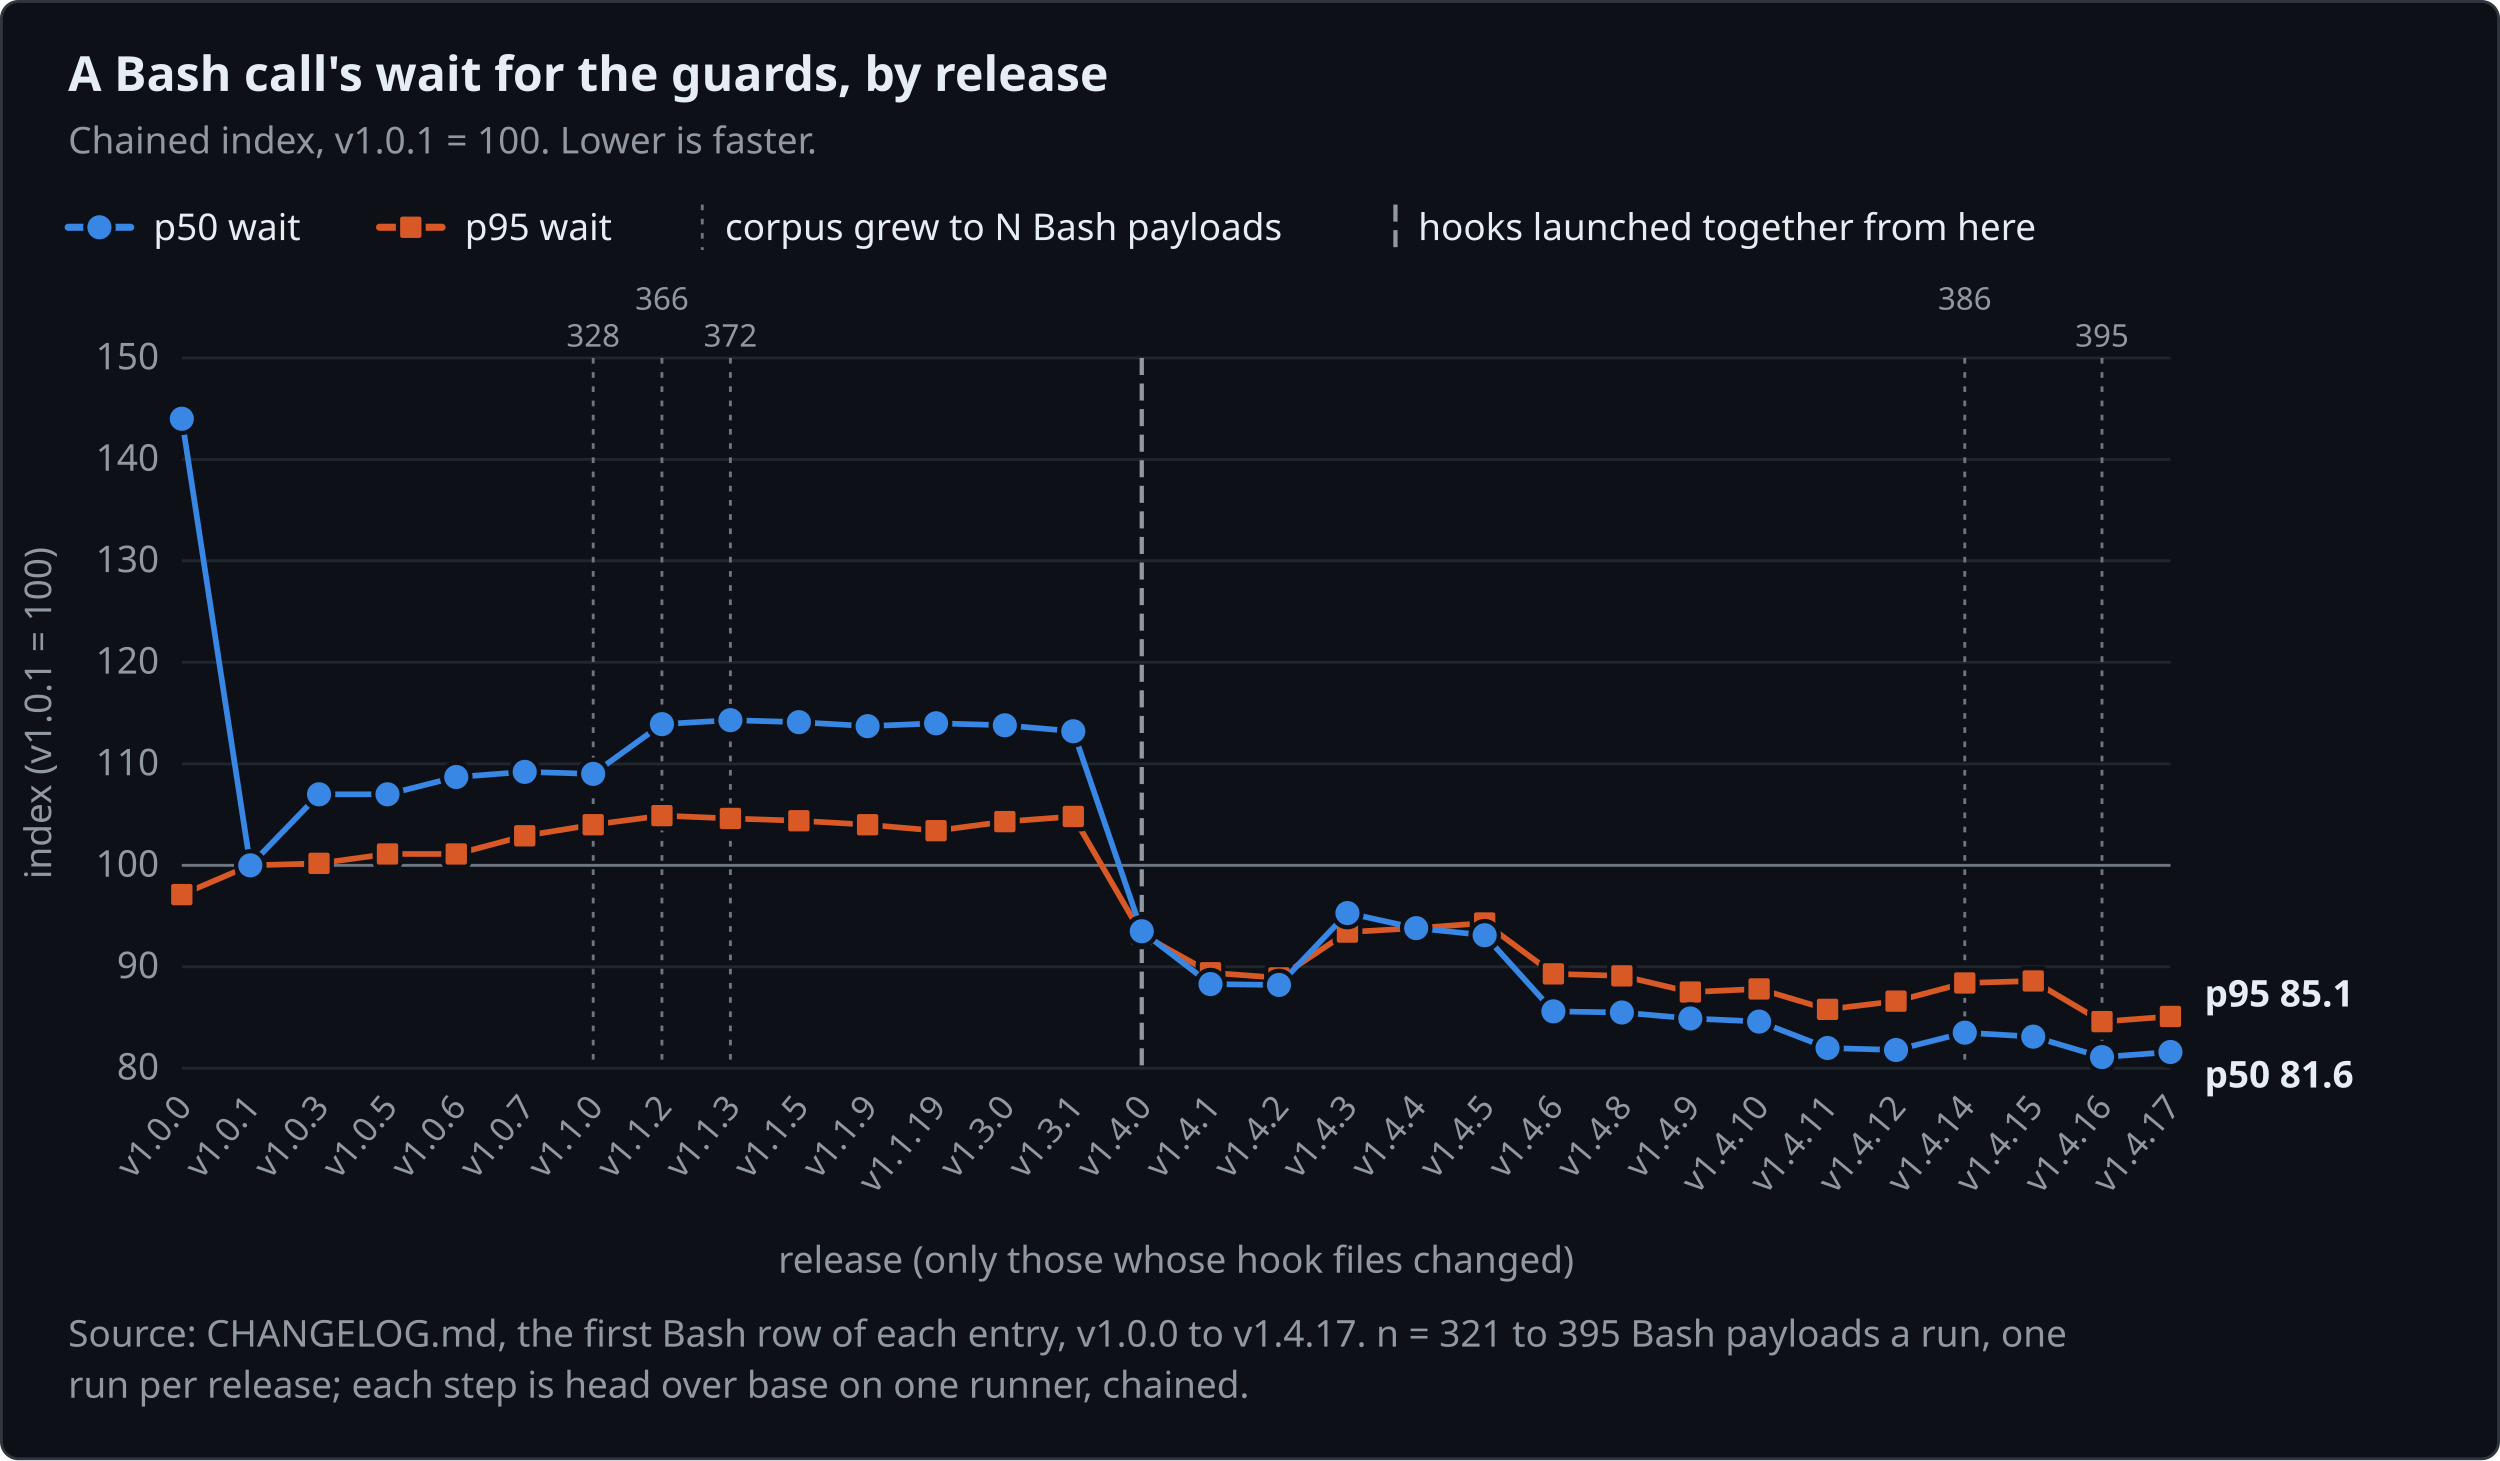
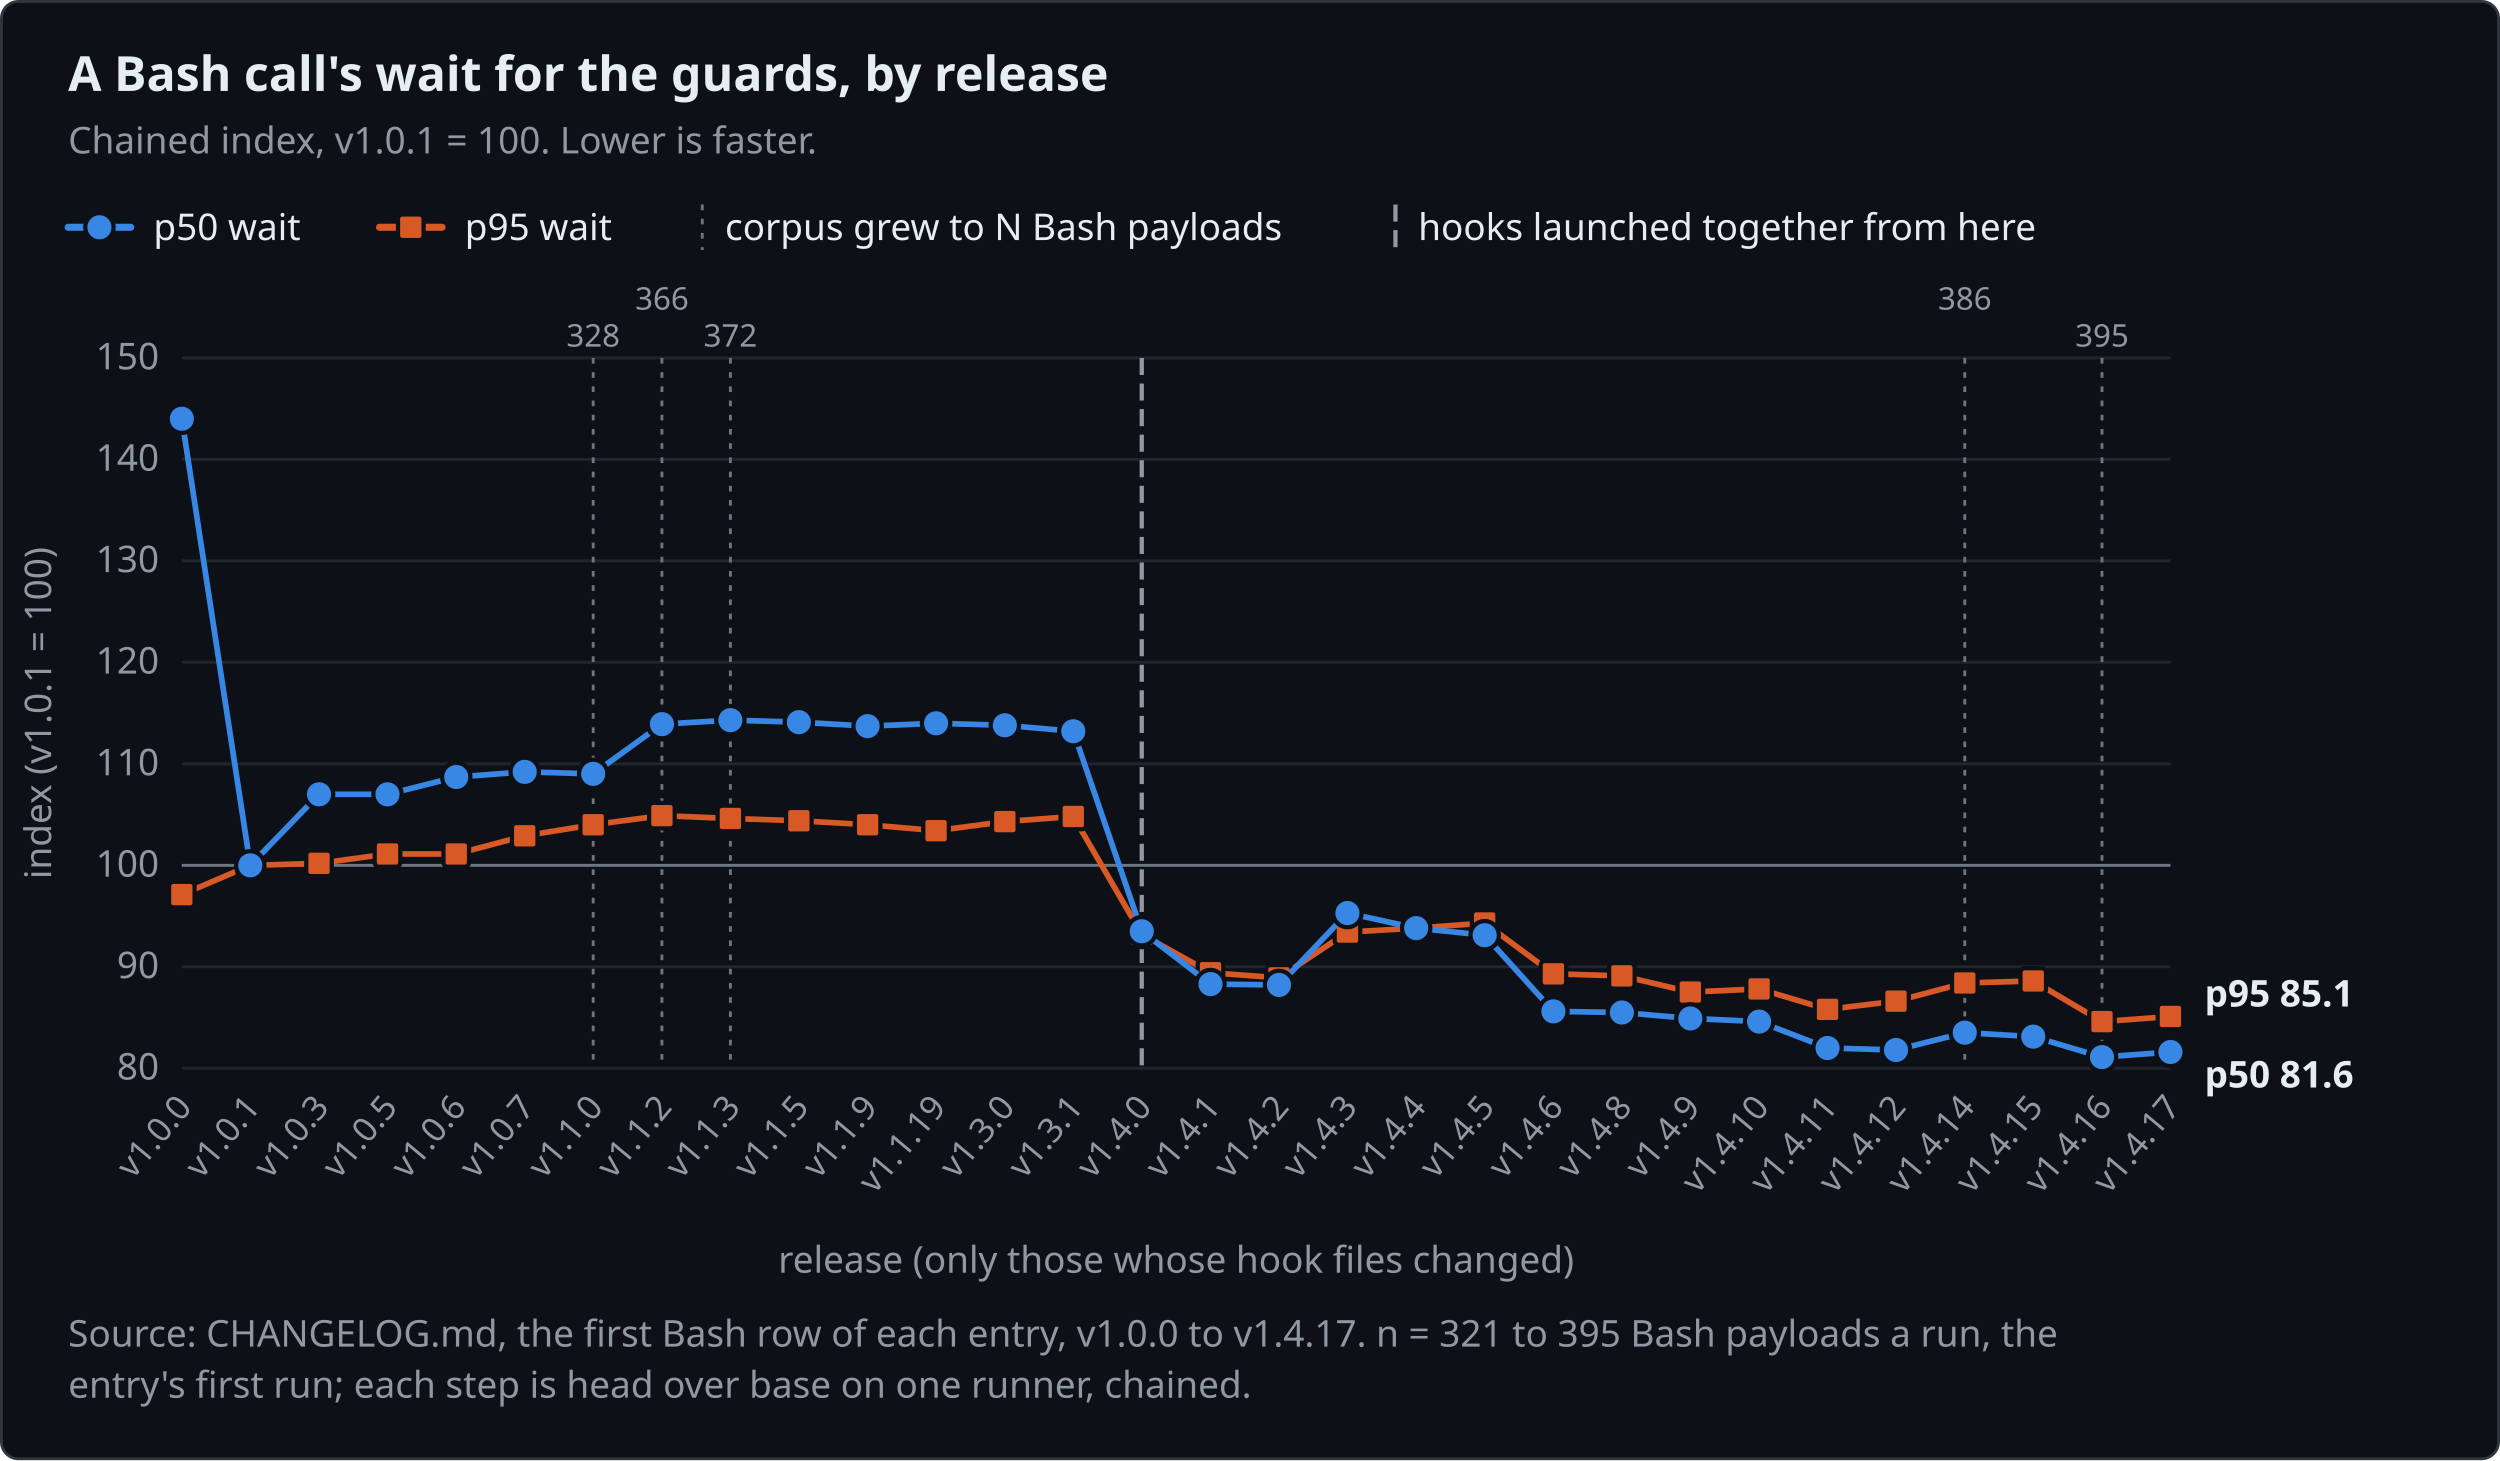
<svg xmlns="http://www.w3.org/2000/svg" width="880" height="514" viewBox="0 0 880 514" role="img" aria-labelledby="t d" font-family="-apple-system, BlinkMacSystemFont, 'Segoe UI', 'Noto Sans', Helvetica, Arial, sans-serif">
  <rect x="0.5" y="0.5" width="879" height="513" rx="6" fill="#0d1117" stroke="#30363d" />
  <text x="24" y="32" font-size="17" fill="#e6edf3" font-weight="600">A Bash call's wait for the guards, by release</text>
  <text x="24" y="54" font-size="13" fill="#9198a1">Chained index, v1.0.1 = 100. Lower is faster.</text>
  <line x1="24" y1="80" x2="46" y2="80" stroke="#3987e5" stroke-width="2.5" stroke-linecap="round" />
  <circle cx="35" cy="80" r="5" fill="#3987e5" stroke="#0d1117" stroke-width="1.5" />
  <text x="54" y="84.5" font-size="13" fill="#e6edf3">p50 wait</text>
  <line x1="133.6" y1="80" x2="155.6" y2="80" stroke="#d95926" stroke-width="2.5" stroke-linecap="round" />
  <rect x="140.1" y="75.5" width="9" height="9" rx="1.5" fill="#d95926" stroke="#0d1117" stroke-width="1.5" />
  <text x="163.6" y="84.5" font-size="13" fill="#e6edf3">p95 wait</text>
  <line x1="247.2" y1="72" x2="247.2" y2="88" stroke="#6e7681" stroke-width="1" stroke-dasharray="2 3" />
  <text x="255.2" y="84.5" font-size="13" fill="#e6edf3">corpus grew to N Bash payloads</text>
  <line x1="491.2" y1="72" x2="491.2" y2="88" stroke="#9198a1" stroke-width="1.5" stroke-dasharray="6 3" />
  <text x="499.2" y="84.5" font-size="13" fill="#e6edf3">hooks launched together from here</text>
  <line x1="64" y1="376" x2="764" y2="376" stroke="#21262d" stroke-width="1" />
  <text x="56" y="380" font-size="13" fill="#9198a1" text-anchor="end">80</text>
  <line x1="64" y1="340.3" x2="764" y2="340.3" stroke="#21262d" stroke-width="1" />
  <text x="56" y="344.3" font-size="13" fill="#9198a1" text-anchor="end">90</text>
  <line x1="64" y1="304.6" x2="764" y2="304.6" stroke="#21262d" stroke-width="1" />
  <text x="56" y="308.6" font-size="13" fill="#9198a1" text-anchor="end">100</text>
  <line x1="64" y1="268.9" x2="764" y2="268.9" stroke="#21262d" stroke-width="1" />
  <text x="56" y="272.9" font-size="13" fill="#9198a1" text-anchor="end">110</text>
  <line x1="64" y1="233.1" x2="764" y2="233.1" stroke="#21262d" stroke-width="1" />
  <text x="56" y="237.1" font-size="13" fill="#9198a1" text-anchor="end">120</text>
  <line x1="64" y1="197.4" x2="764" y2="197.4" stroke="#21262d" stroke-width="1" />
  <text x="56" y="201.4" font-size="13" fill="#9198a1" text-anchor="end">130</text>
  <line x1="64" y1="161.7" x2="764" y2="161.7" stroke="#21262d" stroke-width="1" />
  <text x="56" y="165.7" font-size="13" fill="#9198a1" text-anchor="end">140</text>
  <line x1="64" y1="126" x2="764" y2="126" stroke="#21262d" stroke-width="1" />
  <text x="56" y="130" font-size="13" fill="#9198a1" text-anchor="end">150</text>
  <text x="18" y="251" font-size="13" fill="#9198a1" text-anchor="middle" transform="rotate(-90 18 251)">index (v1.0.1 = 100)</text>
  <line x1="64" y1="304.6" x2="764" y2="304.6" stroke="#6e7681" stroke-width="1" />
  <line x1="208.8" y1="126" x2="208.8" y2="376" stroke="#6e7681" stroke-width="1" stroke-dasharray="2 3" />
  <text x="208.8" y="122" font-size="11" fill="#9198a1" text-anchor="middle">328</text>
  <line x1="233" y1="126" x2="233" y2="376" stroke="#6e7681" stroke-width="1" stroke-dasharray="2 3" />
  <text x="233" y="109" font-size="11" fill="#9198a1" text-anchor="middle">366</text>
  <line x1="257.1" y1="126" x2="257.1" y2="376" stroke="#6e7681" stroke-width="1" stroke-dasharray="2 3" />
  <text x="257.1" y="122" font-size="11" fill="#9198a1" text-anchor="middle">372</text>
  <line x1="401.9" y1="126" x2="401.9" y2="376" stroke="#9198a1" stroke-width="1.5" stroke-dasharray="6 3" />
  <line x1="691.6" y1="126" x2="691.6" y2="376" stroke="#6e7681" stroke-width="1" stroke-dasharray="2 3" />
  <text x="691.6" y="109" font-size="11" fill="#9198a1" text-anchor="middle">386</text>
  <line x1="739.9" y1="126" x2="739.9" y2="376" stroke="#6e7681" stroke-width="1" stroke-dasharray="2 3" />
  <text x="739.9" y="122" font-size="11" fill="#9198a1" text-anchor="middle">395</text>
  <polyline points="64,314.9 88.1,304.6 112.3,303.9 136.4,300.6 160.6,300.6 184.7,294.2 208.8,290.3 233,287.1 257.1,288.1 281.2,288.9 305.4,290.3 329.5,292.4 353.7,289.2 377.8,287.4 401.9,328.9 426.1,342.4 450.2,344.2 474.3,328.1 498.5,326.7 522.6,324.9 546.8,342.8 570.9,343.5 595,349.2 619.2,348.1 643.3,355.3 667.4,352.4 691.6,346 715.7,345.3 739.9,359.6 764,357.8" fill="none" stroke="#d95926" stroke-width="2" stroke-linejoin="round" />
  <rect x="59.5" y="310.4" width="9" height="9" rx="1.5" fill="#d95926" stroke="#0d1117" stroke-width="1.5" />
  <rect x="83.6" y="300.1" width="9" height="9" rx="1.5" fill="#d95926" stroke="#0d1117" stroke-width="1.5" />
  <rect x="107.8" y="299.4" width="9" height="9" rx="1.5" fill="#d95926" stroke="#0d1117" stroke-width="1.5" />
  <rect x="131.9" y="296.1" width="9" height="9" rx="1.5" fill="#d95926" stroke="#0d1117" stroke-width="1.5" />
  <rect x="156.1" y="296.1" width="9" height="9" rx="1.5" fill="#d95926" stroke="#0d1117" stroke-width="1.5" />
  <rect x="180.2" y="289.7" width="9" height="9" rx="1.5" fill="#d95926" stroke="#0d1117" stroke-width="1.5" />
  <rect x="204.3" y="285.8" width="9" height="9" rx="1.5" fill="#d95926" stroke="#0d1117" stroke-width="1.5" />
  <rect x="228.5" y="282.6" width="9" height="9" rx="1.5" fill="#d95926" stroke="#0d1117" stroke-width="1.5" />
  <rect x="252.6" y="283.6" width="9" height="9" rx="1.5" fill="#d95926" stroke="#0d1117" stroke-width="1.5" />
  <rect x="276.7" y="284.4" width="9" height="9" rx="1.5" fill="#d95926" stroke="#0d1117" stroke-width="1.5" />
  <rect x="300.9" y="285.8" width="9" height="9" rx="1.5" fill="#d95926" stroke="#0d1117" stroke-width="1.5" />
  <rect x="325" y="287.9" width="9" height="9" rx="1.5" fill="#d95926" stroke="#0d1117" stroke-width="1.5" />
  <rect x="349.2" y="284.7" width="9" height="9" rx="1.5" fill="#d95926" stroke="#0d1117" stroke-width="1.5" />
  <rect x="373.3" y="282.9" width="9" height="9" rx="1.5" fill="#d95926" stroke="#0d1117" stroke-width="1.5" />
  <rect x="397.4" y="324.4" width="9" height="9" rx="1.5" fill="#d95926" stroke="#0d1117" stroke-width="1.5" />
  <rect x="421.6" y="337.9" width="9" height="9" rx="1.5" fill="#d95926" stroke="#0d1117" stroke-width="1.5" />
  <rect x="445.7" y="339.7" width="9" height="9" rx="1.5" fill="#d95926" stroke="#0d1117" stroke-width="1.5" />
  <rect x="469.8" y="323.6" width="9" height="9" rx="1.5" fill="#d95926" stroke="#0d1117" stroke-width="1.5" />
  <rect x="494" y="322.2" width="9" height="9" rx="1.5" fill="#d95926" stroke="#0d1117" stroke-width="1.5" />
  <rect x="518.1" y="320.4" width="9" height="9" rx="1.5" fill="#d95926" stroke="#0d1117" stroke-width="1.5" />
  <rect x="542.3" y="338.3" width="9" height="9" rx="1.5" fill="#d95926" stroke="#0d1117" stroke-width="1.5" />
  <rect x="566.4" y="339" width="9" height="9" rx="1.5" fill="#d95926" stroke="#0d1117" stroke-width="1.5" />
  <rect x="590.5" y="344.7" width="9" height="9" rx="1.5" fill="#d95926" stroke="#0d1117" stroke-width="1.5" />
  <rect x="614.7" y="343.6" width="9" height="9" rx="1.5" fill="#d95926" stroke="#0d1117" stroke-width="1.5" />
  <rect x="638.8" y="350.8" width="9" height="9" rx="1.5" fill="#d95926" stroke="#0d1117" stroke-width="1.5" />
  <rect x="662.9" y="347.9" width="9" height="9" rx="1.5" fill="#d95926" stroke="#0d1117" stroke-width="1.5" />
  <rect x="687.1" y="341.5" width="9" height="9" rx="1.5" fill="#d95926" stroke="#0d1117" stroke-width="1.5" />
  <rect x="711.2" y="340.8" width="9" height="9" rx="1.5" fill="#d95926" stroke="#0d1117" stroke-width="1.5" />
  <rect x="735.4" y="355.1" width="9" height="9" rx="1.5" fill="#d95926" stroke="#0d1117" stroke-width="1.5" />
  <rect x="759.5" y="353.3" width="9" height="9" rx="1.5" fill="#d95926" stroke="#0d1117" stroke-width="1.5" />
  <polyline points="64,147.4 88.1,304.6 112.3,279.6 136.4,279.6 160.6,273.5 184.7,271.7 208.8,272.4 233,254.9 257.1,253.5 281.2,254.2 305.4,255.6 329.5,254.6 353.7,255.3 377.8,257.4 401.9,327.8 426.1,346.4 450.2,346.7 474.3,321.4 498.5,326.7 522.6,329.2 546.8,356 570.9,356.4 595,358.5 619.2,359.6 643.3,368.9 667.4,369.6 691.6,363.5 715.7,364.9 739.9,372.1 764,370.3" fill="none" stroke="#3987e5" stroke-width="2" stroke-linejoin="round" />
  <circle cx="64" cy="147.4" r="5" fill="#3987e5" stroke="#0d1117" stroke-width="1.5" />
  <circle cx="88.1" cy="304.6" r="5" fill="#3987e5" stroke="#0d1117" stroke-width="1.5" />
  <circle cx="112.3" cy="279.6" r="5" fill="#3987e5" stroke="#0d1117" stroke-width="1.5" />
  <circle cx="136.4" cy="279.6" r="5" fill="#3987e5" stroke="#0d1117" stroke-width="1.5" />
  <circle cx="160.6" cy="273.5" r="5" fill="#3987e5" stroke="#0d1117" stroke-width="1.5" />
  <circle cx="184.7" cy="271.7" r="5" fill="#3987e5" stroke="#0d1117" stroke-width="1.5" />
  <circle cx="208.8" cy="272.4" r="5" fill="#3987e5" stroke="#0d1117" stroke-width="1.5" />
  <circle cx="233" cy="254.9" r="5" fill="#3987e5" stroke="#0d1117" stroke-width="1.5" />
  <circle cx="257.1" cy="253.5" r="5" fill="#3987e5" stroke="#0d1117" stroke-width="1.5" />
  <circle cx="281.2" cy="254.2" r="5" fill="#3987e5" stroke="#0d1117" stroke-width="1.5" />
  <circle cx="305.4" cy="255.6" r="5" fill="#3987e5" stroke="#0d1117" stroke-width="1.5" />
  <circle cx="329.5" cy="254.6" r="5" fill="#3987e5" stroke="#0d1117" stroke-width="1.5" />
  <circle cx="353.7" cy="255.3" r="5" fill="#3987e5" stroke="#0d1117" stroke-width="1.5" />
  <circle cx="377.8" cy="257.4" r="5" fill="#3987e5" stroke="#0d1117" stroke-width="1.5" />
  <circle cx="401.9" cy="327.8" r="5" fill="#3987e5" stroke="#0d1117" stroke-width="1.5" />
  <circle cx="426.1" cy="346.4" r="5" fill="#3987e5" stroke="#0d1117" stroke-width="1.5" />
  <circle cx="450.2" cy="346.7" r="5" fill="#3987e5" stroke="#0d1117" stroke-width="1.5" />
  <circle cx="474.3" cy="321.4" r="5" fill="#3987e5" stroke="#0d1117" stroke-width="1.5" />
  <circle cx="498.5" cy="326.7" r="5" fill="#3987e5" stroke="#0d1117" stroke-width="1.5" />
  <circle cx="522.6" cy="329.2" r="5" fill="#3987e5" stroke="#0d1117" stroke-width="1.5" />
  <circle cx="546.8" cy="356" r="5" fill="#3987e5" stroke="#0d1117" stroke-width="1.5" />
  <circle cx="570.9" cy="356.4" r="5" fill="#3987e5" stroke="#0d1117" stroke-width="1.5" />
  <circle cx="595" cy="358.5" r="5" fill="#3987e5" stroke="#0d1117" stroke-width="1.5" />
  <circle cx="619.2" cy="359.6" r="5" fill="#3987e5" stroke="#0d1117" stroke-width="1.5" />
  <circle cx="643.3" cy="368.9" r="5" fill="#3987e5" stroke="#0d1117" stroke-width="1.5" />
  <circle cx="667.4" cy="369.6" r="5" fill="#3987e5" stroke="#0d1117" stroke-width="1.5" />
  <circle cx="691.6" cy="363.5" r="5" fill="#3987e5" stroke="#0d1117" stroke-width="1.5" />
  <circle cx="715.7" cy="364.9" r="5" fill="#3987e5" stroke="#0d1117" stroke-width="1.5" />
  <circle cx="739.9" cy="372.1" r="5" fill="#3987e5" stroke="#0d1117" stroke-width="1.5" />
  <circle cx="764" cy="370.3" r="5" fill="#3987e5" stroke="#0d1117" stroke-width="1.5" />
  <text x="776" y="382.8" font-size="13" fill="#e6edf3" font-weight="600">p50 81.6</text>
  <text x="776" y="354.3" font-size="13" fill="#e6edf3" font-weight="600">p95 85.1</text>
  <text x="68" y="390" font-size="12" fill="#9198a1" text-anchor="end" transform="rotate(-50 68 390)">v1.0.0</text>
  <text x="92.1" y="390" font-size="12" fill="#9198a1" text-anchor="end" transform="rotate(-50 92.1 390)">v1.0.1</text>
  <text x="116.3" y="390" font-size="12" fill="#9198a1" text-anchor="end" transform="rotate(-50 116.3 390)">v1.0.3</text>
  <text x="140.4" y="390" font-size="12" fill="#9198a1" text-anchor="end" transform="rotate(-50 140.4 390)">v1.0.5</text>
  <text x="164.6" y="390" font-size="12" fill="#9198a1" text-anchor="end" transform="rotate(-50 164.6 390)">v1.0.6</text>
  <text x="188.7" y="390" font-size="12" fill="#9198a1" text-anchor="end" transform="rotate(-50 188.7 390)">v1.0.7</text>
  <text x="212.8" y="390" font-size="12" fill="#9198a1" text-anchor="end" transform="rotate(-50 212.8 390)">v1.1.0</text>
  <text x="237" y="390" font-size="12" fill="#9198a1" text-anchor="end" transform="rotate(-50 237 390)">v1.1.2</text>
  <text x="261.1" y="390" font-size="12" fill="#9198a1" text-anchor="end" transform="rotate(-50 261.1 390)">v1.1.3</text>
  <text x="285.2" y="390" font-size="12" fill="#9198a1" text-anchor="end" transform="rotate(-50 285.2 390)">v1.1.5</text>
  <text x="309.4" y="390" font-size="12" fill="#9198a1" text-anchor="end" transform="rotate(-50 309.4 390)">v1.1.9</text>
  <text x="333.5" y="390" font-size="12" fill="#9198a1" text-anchor="end" transform="rotate(-50 333.5 390)">v1.1.19</text>
  <text x="357.7" y="390" font-size="12" fill="#9198a1" text-anchor="end" transform="rotate(-50 357.7 390)">v1.3.0</text>
  <text x="381.8" y="390" font-size="12" fill="#9198a1" text-anchor="end" transform="rotate(-50 381.8 390)">v1.3.1</text>
  <text x="405.9" y="390" font-size="12" fill="#9198a1" text-anchor="end" transform="rotate(-50 405.9 390)">v1.4.0</text>
  <text x="430.1" y="390" font-size="12" fill="#9198a1" text-anchor="end" transform="rotate(-50 430.1 390)">v1.4.1</text>
  <text x="454.2" y="390" font-size="12" fill="#9198a1" text-anchor="end" transform="rotate(-50 454.2 390)">v1.4.2</text>
  <text x="478.3" y="390" font-size="12" fill="#9198a1" text-anchor="end" transform="rotate(-50 478.3 390)">v1.4.3</text>
  <text x="502.5" y="390" font-size="12" fill="#9198a1" text-anchor="end" transform="rotate(-50 502.5 390)">v1.4.4</text>
  <text x="526.6" y="390" font-size="12" fill="#9198a1" text-anchor="end" transform="rotate(-50 526.6 390)">v1.4.5</text>
  <text x="550.8" y="390" font-size="12" fill="#9198a1" text-anchor="end" transform="rotate(-50 550.8 390)">v1.4.6</text>
  <text x="574.9" y="390" font-size="12" fill="#9198a1" text-anchor="end" transform="rotate(-50 574.9 390)">v1.4.8</text>
  <text x="599" y="390" font-size="12" fill="#9198a1" text-anchor="end" transform="rotate(-50 599 390)">v1.4.9</text>
  <text x="623.2" y="390" font-size="12" fill="#9198a1" text-anchor="end" transform="rotate(-50 623.2 390)">v1.4.10</text>
  <text x="647.3" y="390" font-size="12" fill="#9198a1" text-anchor="end" transform="rotate(-50 647.3 390)">v1.4.11</text>
  <text x="671.4" y="390" font-size="12" fill="#9198a1" text-anchor="end" transform="rotate(-50 671.4 390)">v1.4.12</text>
  <text x="695.6" y="390" font-size="12" fill="#9198a1" text-anchor="end" transform="rotate(-50 695.6 390)">v1.4.14</text>
  <text x="719.7" y="390" font-size="12" fill="#9198a1" text-anchor="end" transform="rotate(-50 719.7 390)">v1.4.15</text>
  <text x="743.9" y="390" font-size="12" fill="#9198a1" text-anchor="end" transform="rotate(-50 743.9 390)">v1.4.16</text>
  <text x="768" y="390" font-size="12" fill="#9198a1" text-anchor="end" transform="rotate(-50 768 390)">v1.4.17</text>
  <text x="414" y="448" font-size="13" fill="#9198a1" text-anchor="middle">release (only those whose hook files changed)</text>
-   <text x="24" y="474" font-size="13" fill="#9198a1">Source: CHANGELOG.md, the first Bash row of each entry, v1.0.0 to v1.4.17. n = 321 to 395 Bash payloads a run, one</text>
-   <text x="24" y="492" font-size="13" fill="#9198a1">run per release; each step is head over base on one runner, chained.</text>
+   <text x="24" y="474" font-size="13" fill="#9198a1">Source: CHANGELOG.md, the first Bash row of each entry, v1.0.0 to v1.4.17. n = 321 to 395 Bash payloads a run, the</text>
+   <text x="24" y="492" font-size="13" fill="#9198a1">entry's first run; each step is head over base on one runner, chained.</text>
</svg>
